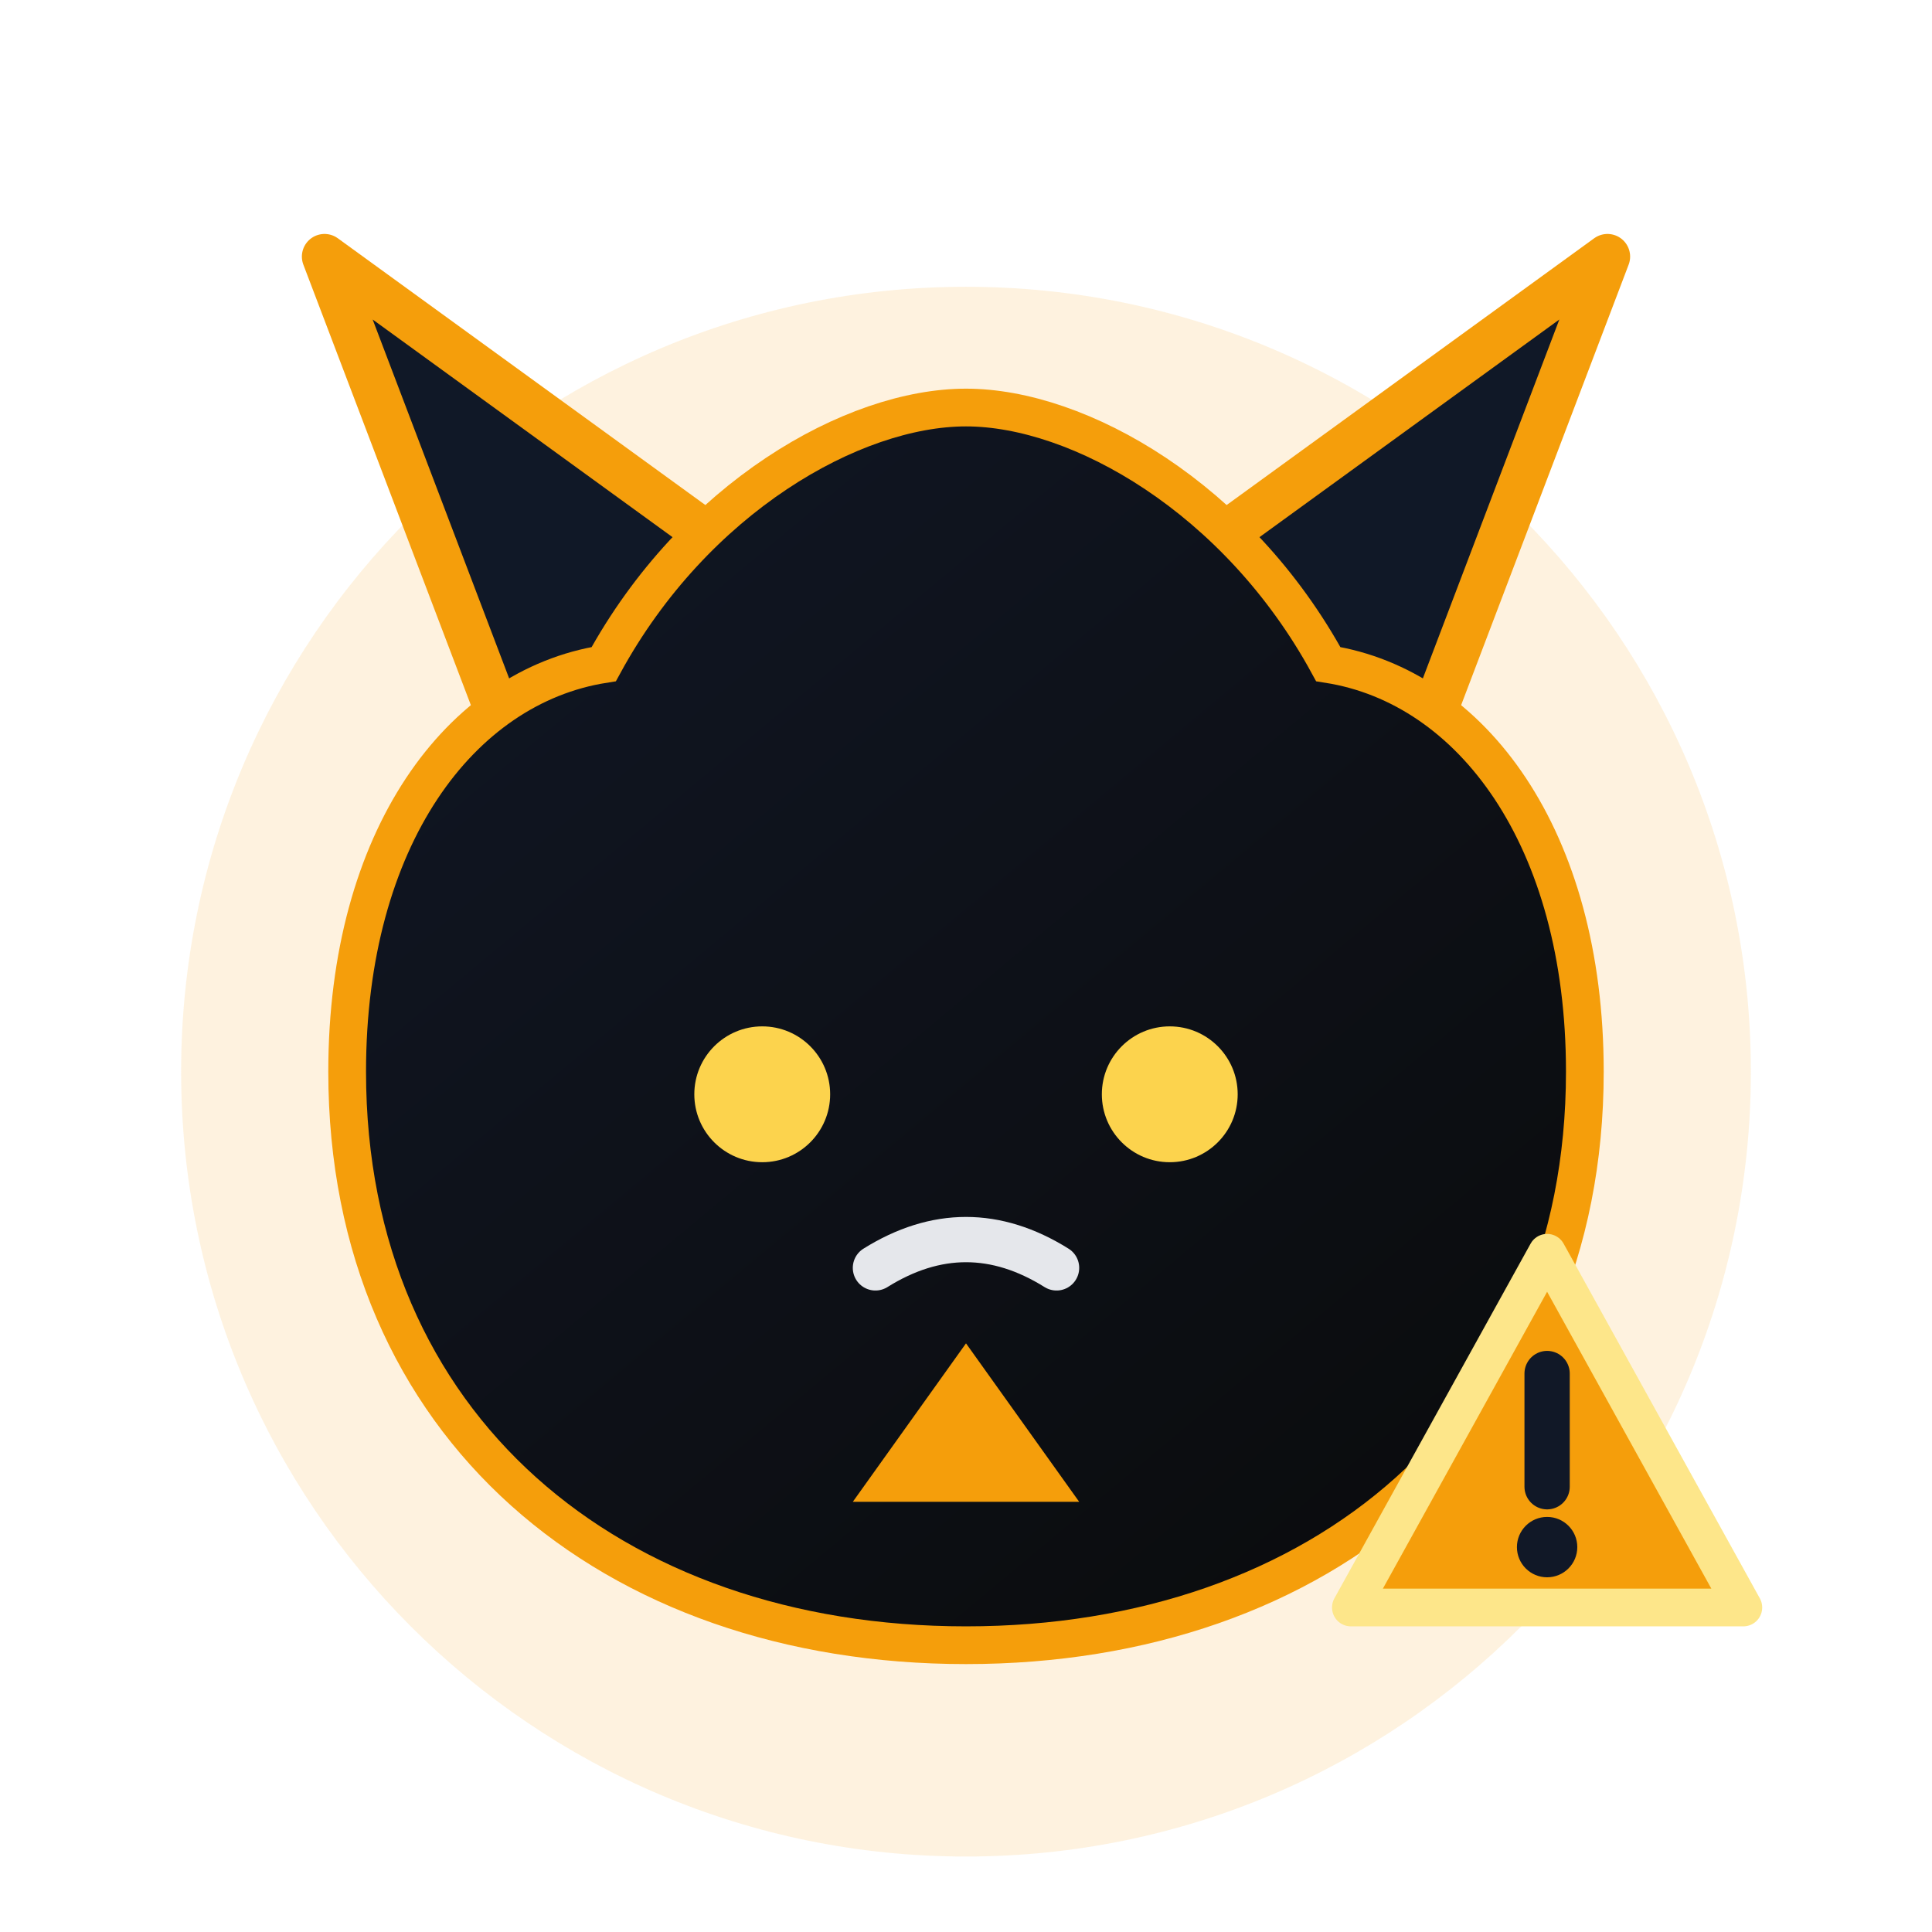
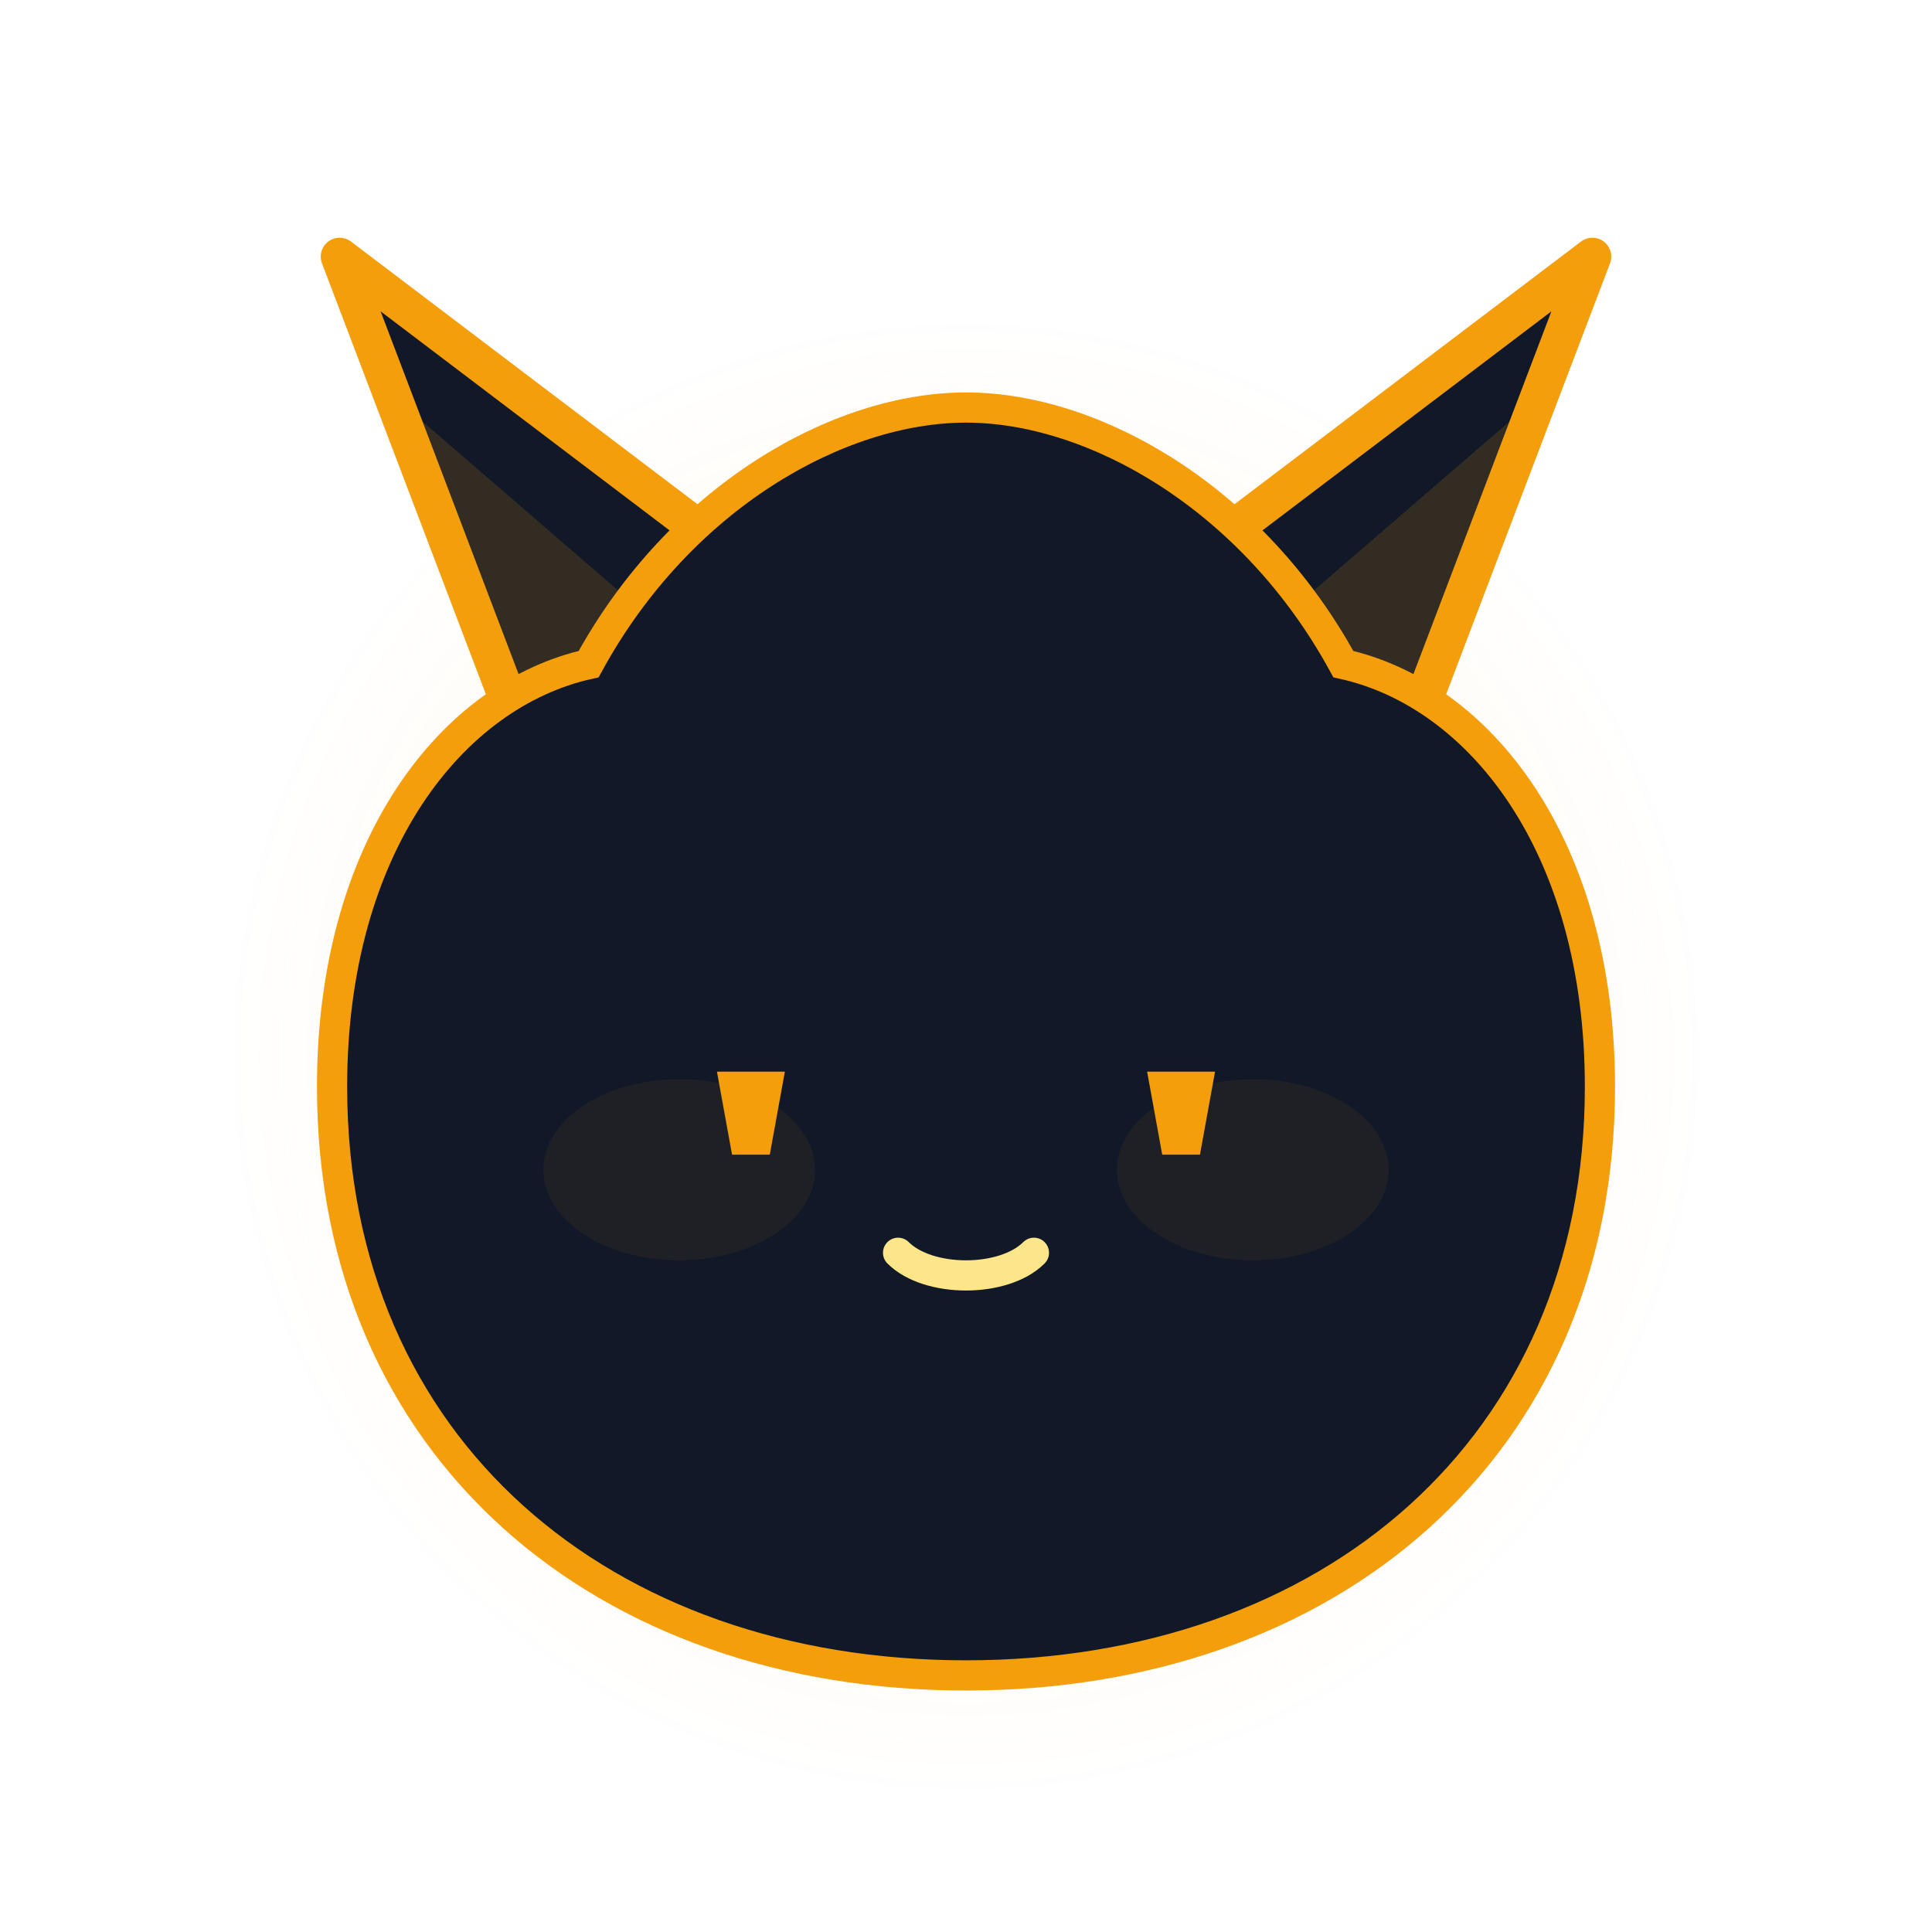
- <svg xmlns="http://www.w3.org/2000/svg" viewBox="0 0 256 256" role="img">
+ <svg xmlns="http://www.w3.org/2000/svg" viewBox="0 0 256 256">
  <defs>
-     <linearGradient id="body" x1="48" y1="36" x2="208" y2="228" gradientUnits="userSpaceOnUse">
+     <radialGradient id="glowBg" cx="50%" cy="50%" r="50%">
+       <stop offset="0%" stop-color="#F59E0B" stop-opacity="0.12" />
+       <stop offset="100%" stop-color="#F59E0B" stop-opacity="0" />
+     </radialGradient>
+     <linearGradient id="faceGrad" x1="48" y1="36" x2="208" y2="228">
      <stop stop-color="#111827" />
-       <stop offset="1" stop-color="#0A0A0A" />
+       <stop offset="1" stop-color="#0f0f0f" />
    </linearGradient>
  </defs>
-   <circle cx="128" cy="142" r="104" fill="#F59E0B" opacity="0.13" />
-   <path d="M70 105 43 34l62 45" fill="#101827" stroke="#F59E0B" stroke-width="6" stroke-linejoin="round" />
-   <path d="M186 105 213 34l-62 45" fill="#101827" stroke="#F59E0B" stroke-width="6" stroke-linejoin="round" />
-   <path d="M80 88c12-22 33-34 48-34s36 12 48 34c19 3 34 23 34 54 0 47-35 76-82 76s-82-29-82-76c0-31 15-51 34-54Z" fill="url(#body)" stroke="#F59E0B" stroke-width="5" />
-   <circle cx="101" cy="145" r="9" fill="#FCD34D" />
-   <circle cx="155" cy="145" r="9" fill="#FCD34D" />
-   <path d="M116 168c8-5 16-5 24 0" fill="none" stroke="#E5E7EB" stroke-width="6" stroke-linecap="round" />
-   <path d="M128 178 143 199h-30l15-21Z" fill="#F59E0B" />
-   <path d="M205 166 231 213h-52l26-47Z" fill="#F59E0B" stroke="#FDE68A" stroke-width="5" stroke-linejoin="round" />
-   <path d="M205 182v15" stroke="#111827" stroke-width="6" stroke-linecap="round" />
-   <circle cx="205" cy="205" r="4" fill="#111827" />
+   <ellipse cx="128" cy="140" rx="100" ry="100" fill="url(#glowBg)" />
+   <path d="M72 105 45 34l62 47" fill="#111827" stroke="#F59E0B" stroke-width="5" stroke-linejoin="round" />
+   <path d="M72 105 55 55l44 38" fill="#F59E0B" opacity="0.15" />
+   <path d="M184 105 211 34l-62 47" fill="#111827" stroke="#F59E0B" stroke-width="5" stroke-linejoin="round" />
+   <path d="M184 105 201 55l-44 38" fill="#F59E0B" opacity="0.15" />
+   <path d="M78 88c12-22 33-34 50-34s38 12 50 34c18 4 34 24 34 56 0 48-36 78-84 78s-84-30-84-78c0-32 16-52 34-56Z" fill="url(#faceGrad)" stroke="#F59E0B" stroke-width="4" />
+   <ellipse cx="90" cy="155" rx="18" ry="12" fill="#F59E0B" opacity="0.06" />
+   <ellipse cx="166" cy="155" rx="18" ry="12" fill="#F59E0B" opacity="0.06" />
+   <path d="M95 142 104 142 102 153 97 153Z" fill="#F59E0B" />
+   <path d="M152 142 161 142 159 153 154 153Z" fill="#F59E0B" />
+   <path d="M119 166c4 4 14 4 18 0" fill="none" stroke="#FDE68A" stroke-width="4" stroke-linecap="round" />
</svg>
